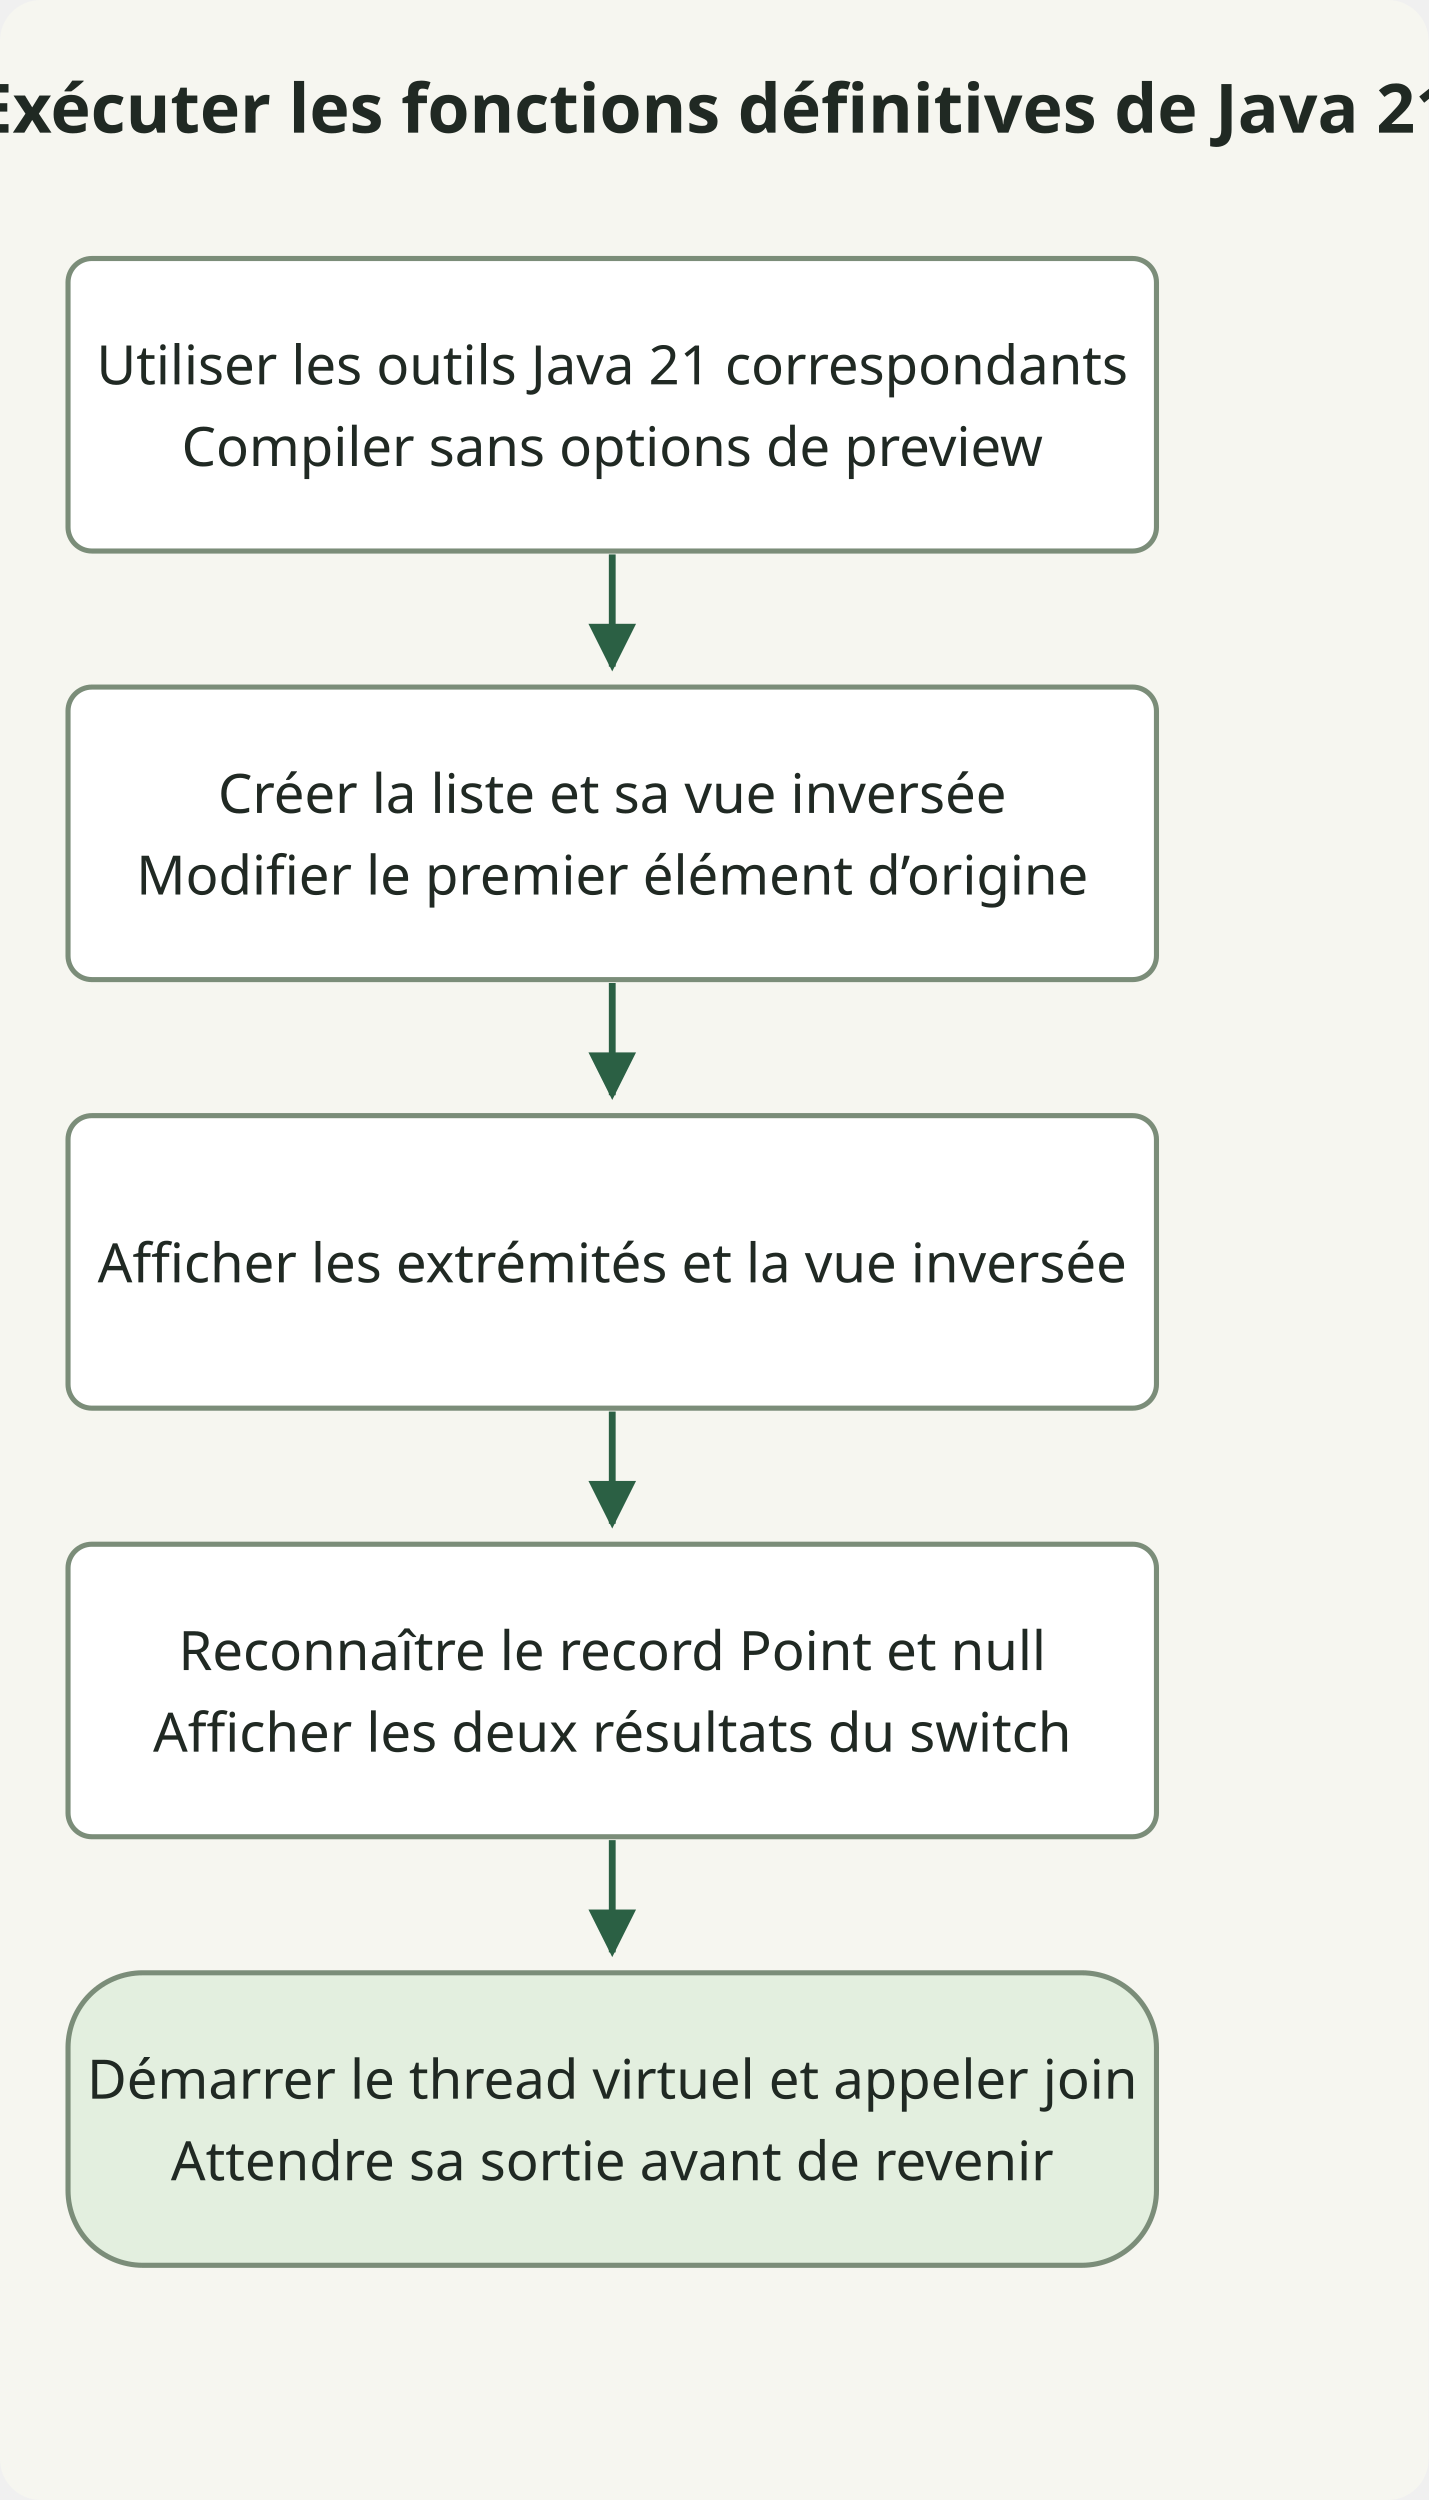
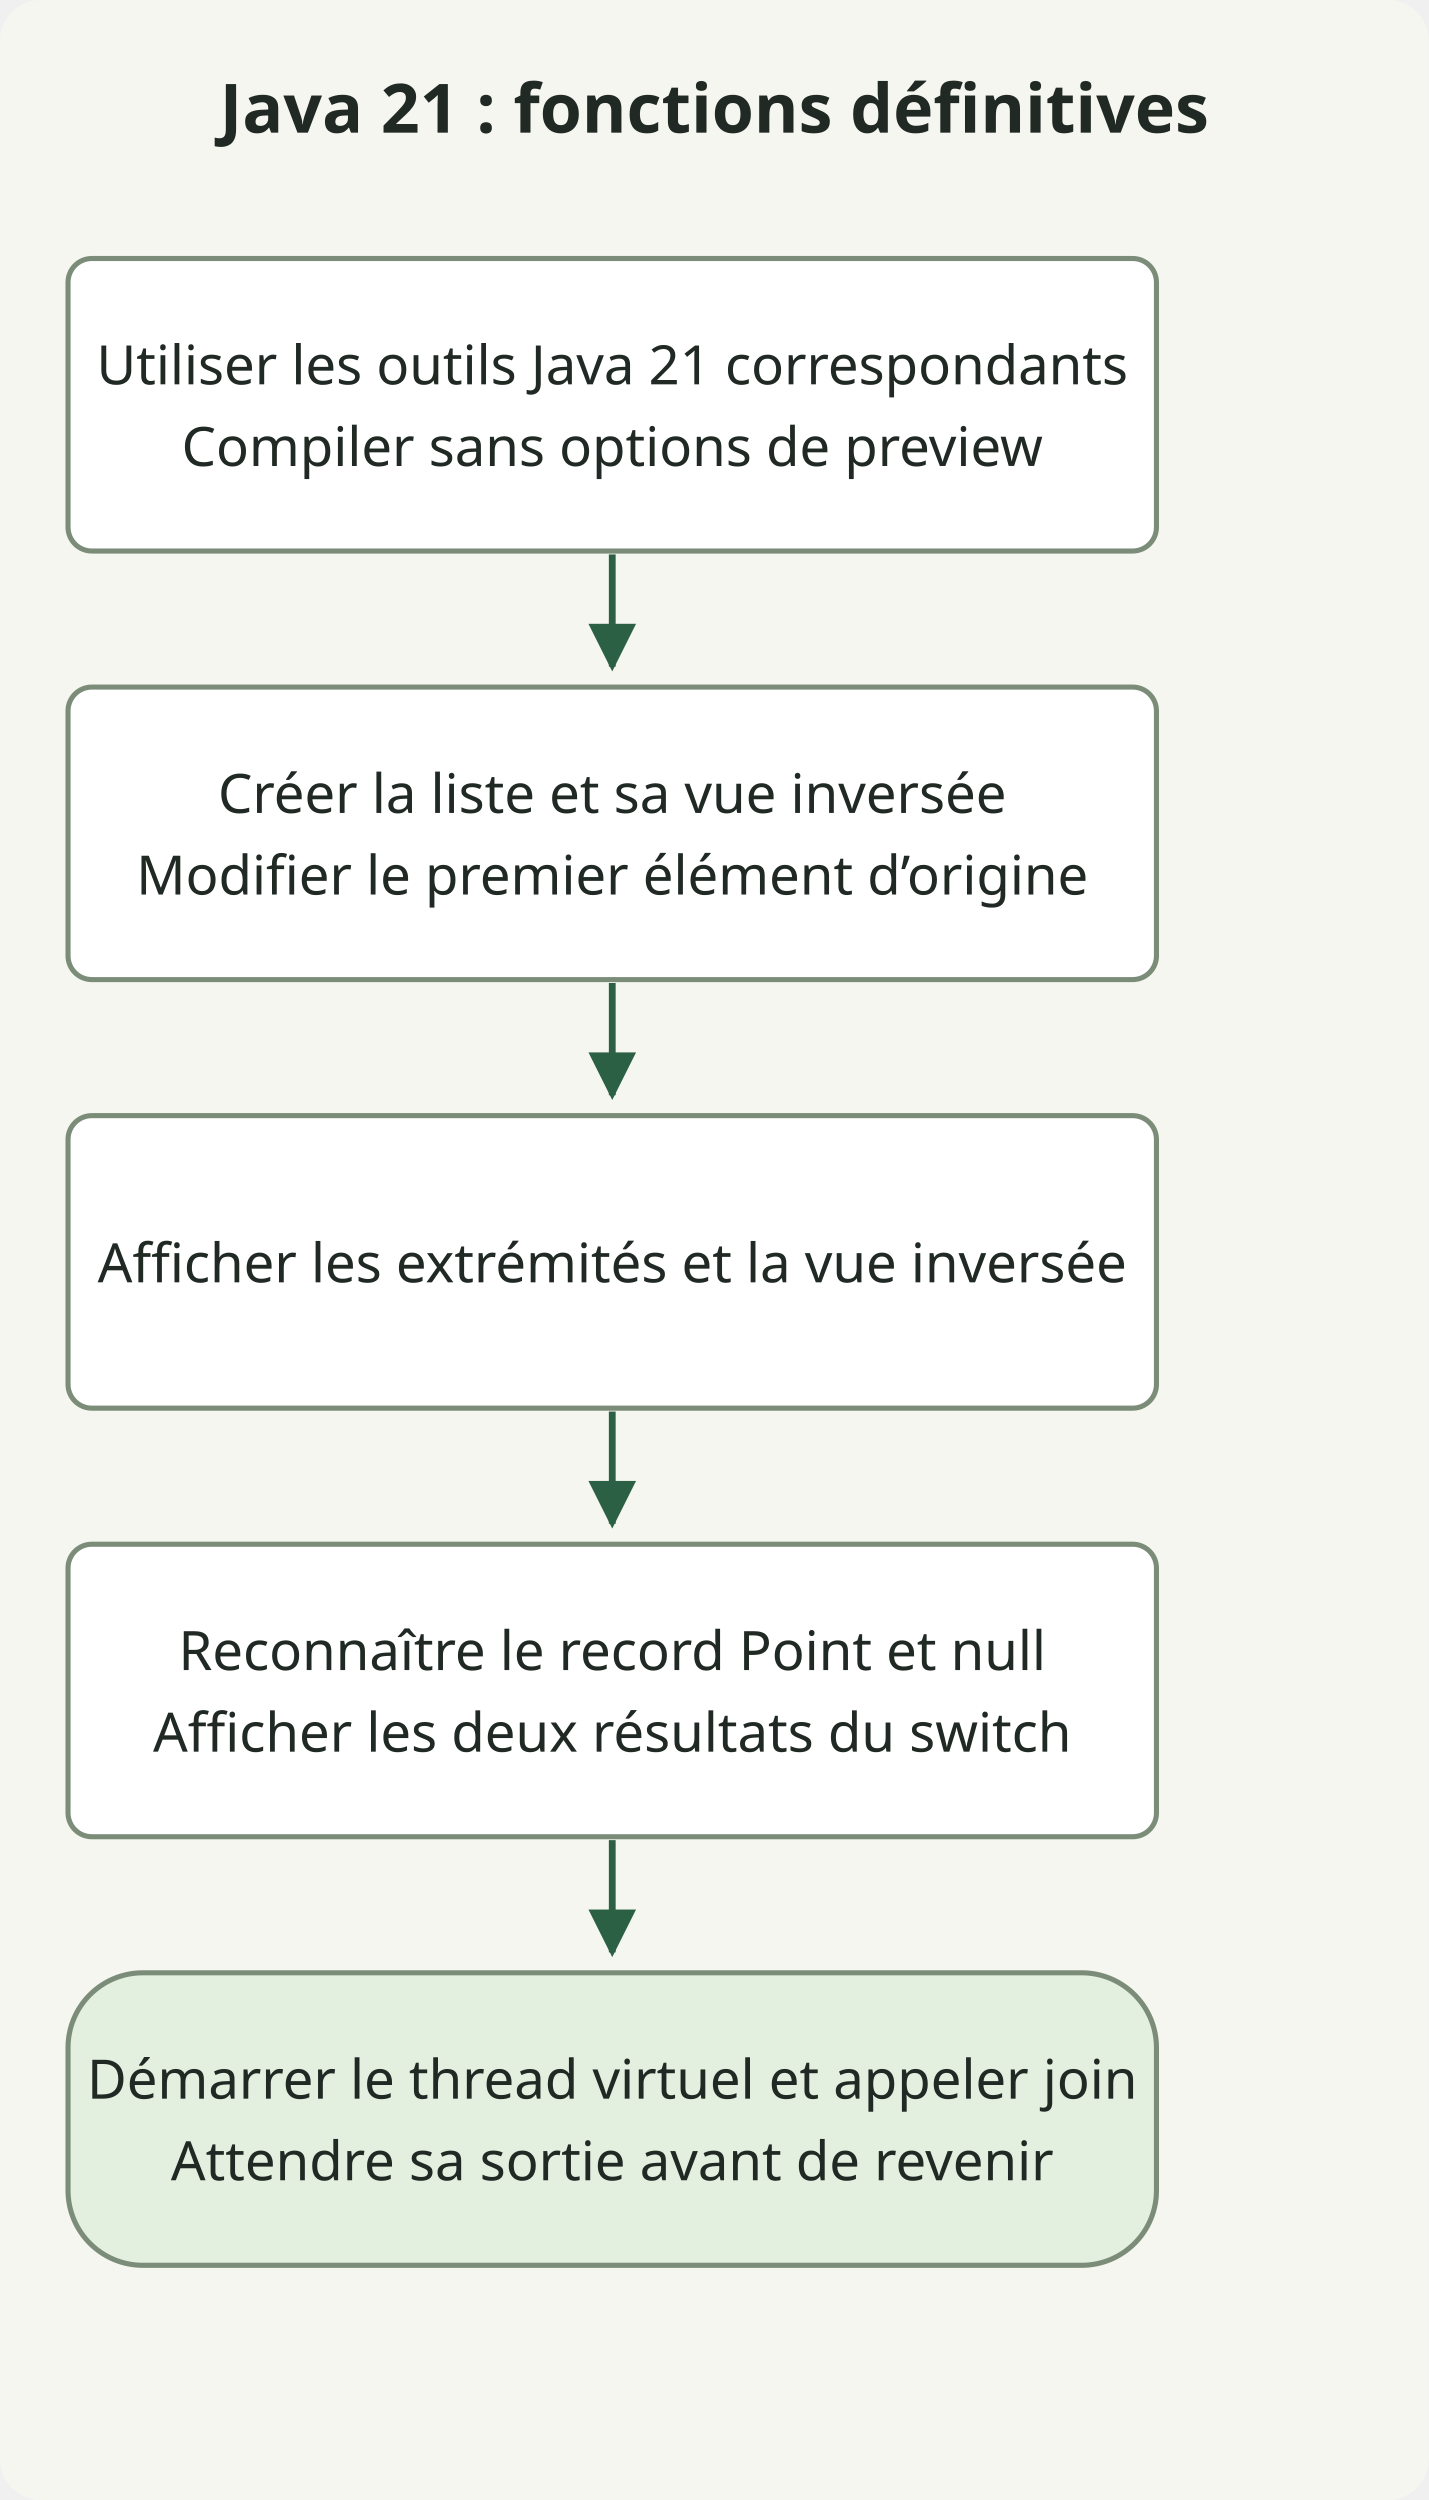
<svg xmlns="http://www.w3.org/2000/svg" viewBox="0 0 420 735" width="420" height="735" role="img" aria-labelledby="title description" xml:lang="fr">
  <defs>
    <marker id="arrow" viewBox="0 0 10 10" refX="9" refY="5" markerWidth="7" markerHeight="7" orient="auto-start-reverse">
      <path d="M 0 0 L 10 5 L 0 10 z" fill="#2b6044" />
    </marker>
  </defs>
  <rect width="100%" height="100%" rx="12" fill="#f6f6f0" />
  <g font-family="system-ui,sans-serif" fill="#202923">
-     <text x="210" y="39" text-anchor="middle" font-size="20" font-weight="650">Exécuter les fonctions définitives de Java 21</text>
+     <text x="210" y="39" text-anchor="middle" font-size="20" font-weight="650">Java 21 : fonctions définitives</text>
    <rect x="20" y="76" width="320" height="86" rx="7" fill="#ffffff" stroke="#7b8d79" stroke-width="1.5" />
    <text x="180" y="113" text-anchor="middle" font-size="16">Utiliser les outils Java 21 correspondants</text>
    <text x="180" y="137" text-anchor="middle" font-size="16">Compiler sans options de preview</text>
    <path d="M 180 163 V 196" fill="none" stroke="#2b6044" stroke-width="2" marker-end="url(#arrow)" />
    <rect x="20" y="202" width="320" height="86" rx="7" fill="#ffffff" stroke="#7b8d79" stroke-width="1.5" />
    <text x="180" y="239" text-anchor="middle" font-size="16">Créer la liste et sa vue inversée</text>
    <text x="180" y="263" text-anchor="middle" font-size="16">Modifier le premier élément d’origine</text>
    <path d="M 180 289 V 322" fill="none" stroke="#2b6044" stroke-width="2" marker-end="url(#arrow)" />
    <rect x="20" y="328" width="320" height="86" rx="7" fill="#ffffff" stroke="#7b8d79" stroke-width="1.5" />
    <text x="180" y="377" text-anchor="middle" font-size="16">Afficher les extrémités et la vue inversée</text>
    <path d="M 180 415 V 448" fill="none" stroke="#2b6044" stroke-width="2" marker-end="url(#arrow)" />
    <rect x="20" y="454" width="320" height="86" rx="7" fill="#ffffff" stroke="#7b8d79" stroke-width="1.5" />
    <text x="180" y="491" text-anchor="middle" font-size="16">Reconnaître le record Point et null</text>
    <text x="180" y="515" text-anchor="middle" font-size="16">Afficher les deux résultats du switch</text>
    <path d="M 180 541 V 574" fill="none" stroke="#2b6044" stroke-width="2" marker-end="url(#arrow)" />
    <rect x="20" y="580" width="320" height="86" rx="22" fill="#e3efdf" stroke="#7b8d79" stroke-width="1.5" />
    <text x="180" y="617" text-anchor="middle" font-size="16">Démarrer le thread virtuel et appeler join</text>
    <text x="180" y="641" text-anchor="middle" font-size="16">Attendre sa sortie avant de revenir</text>
  </g>
</svg>
